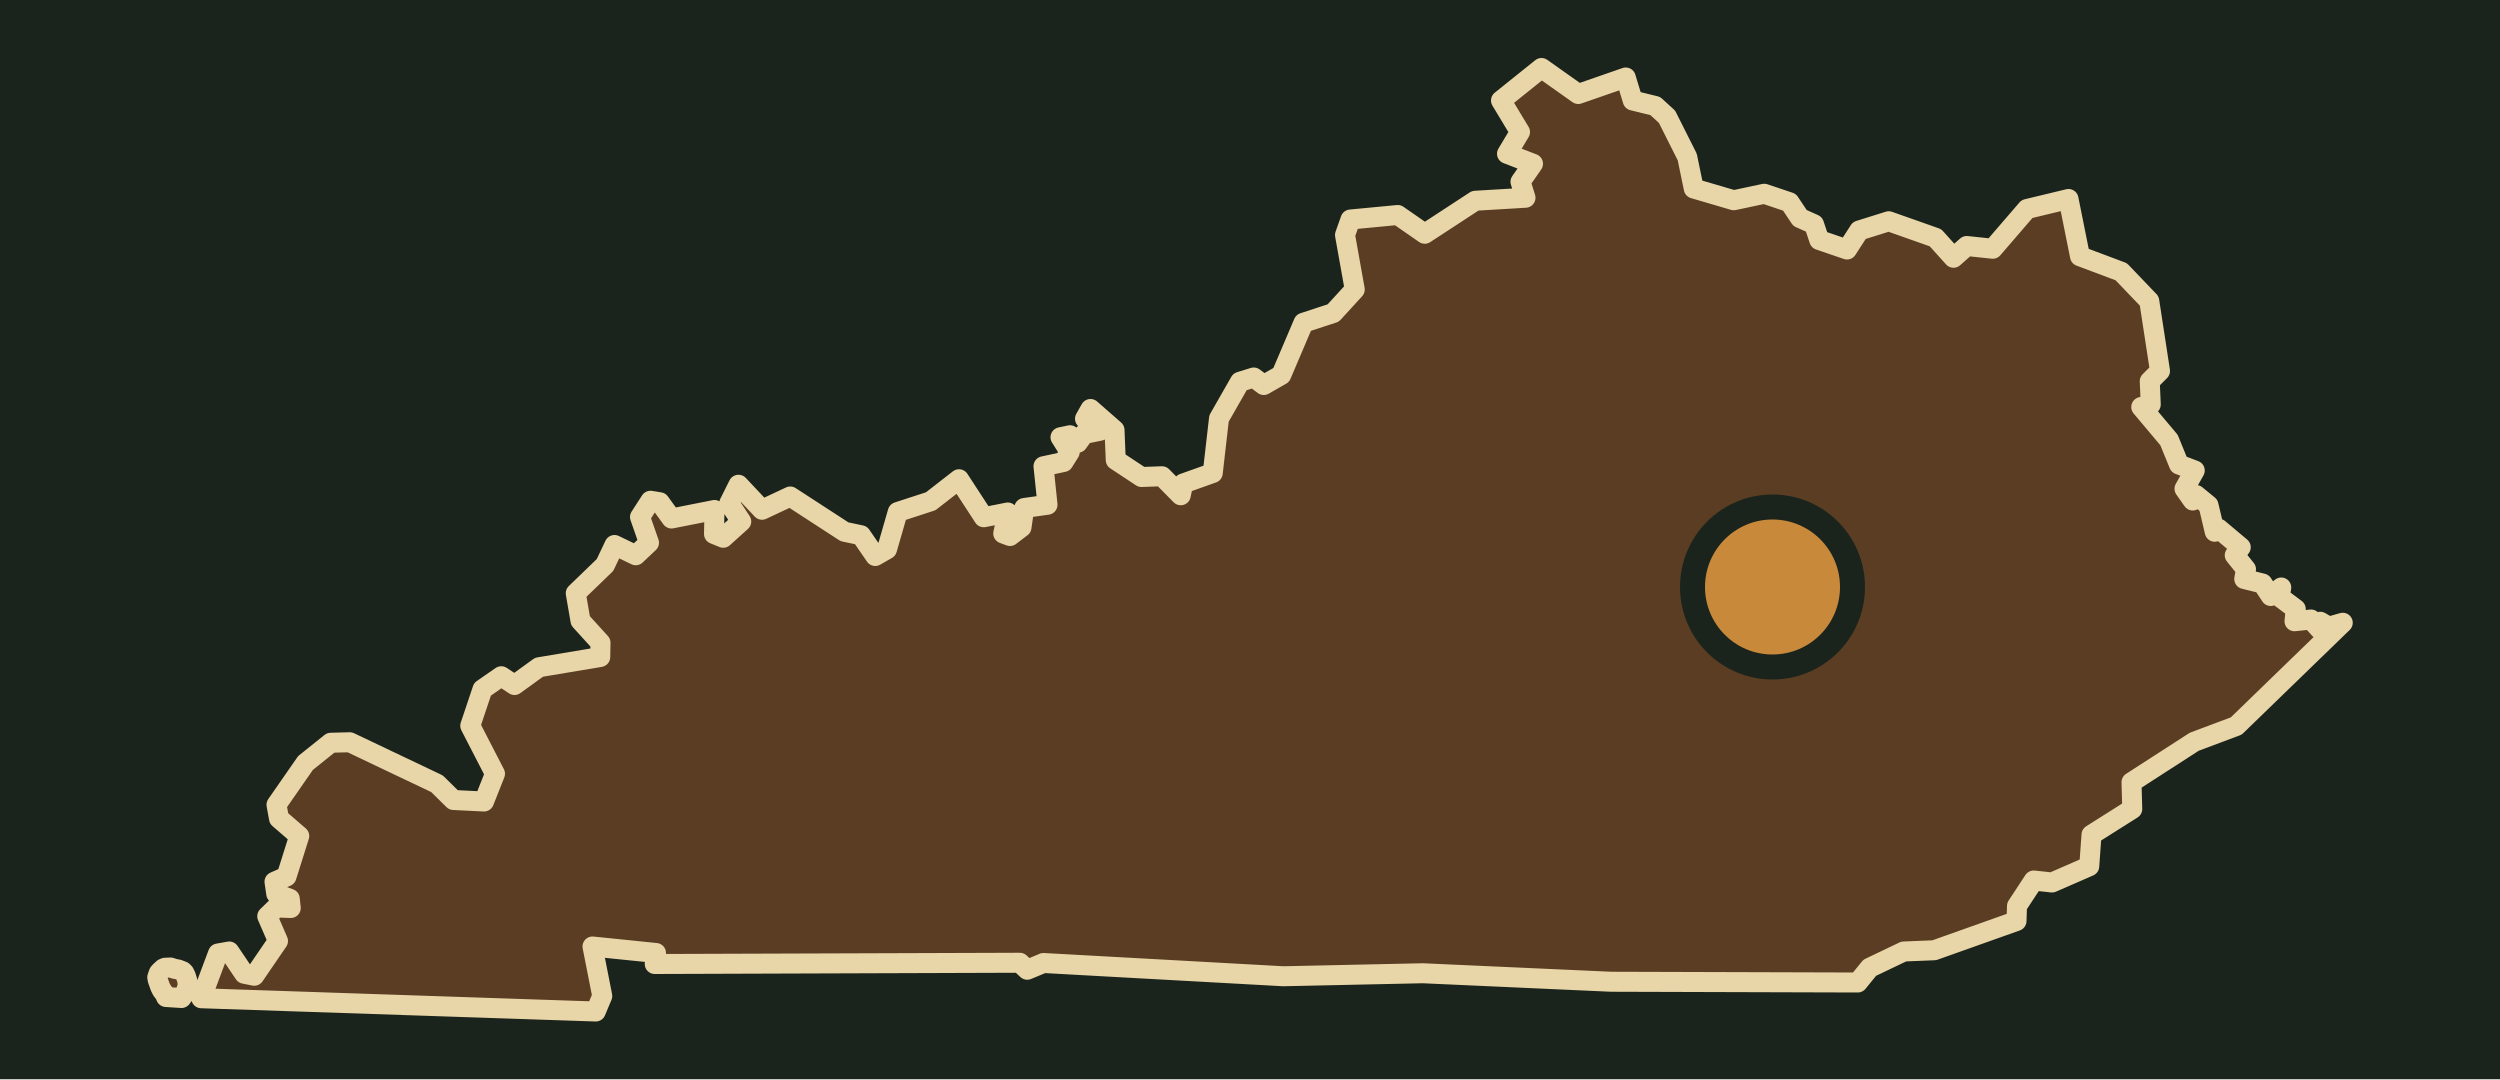
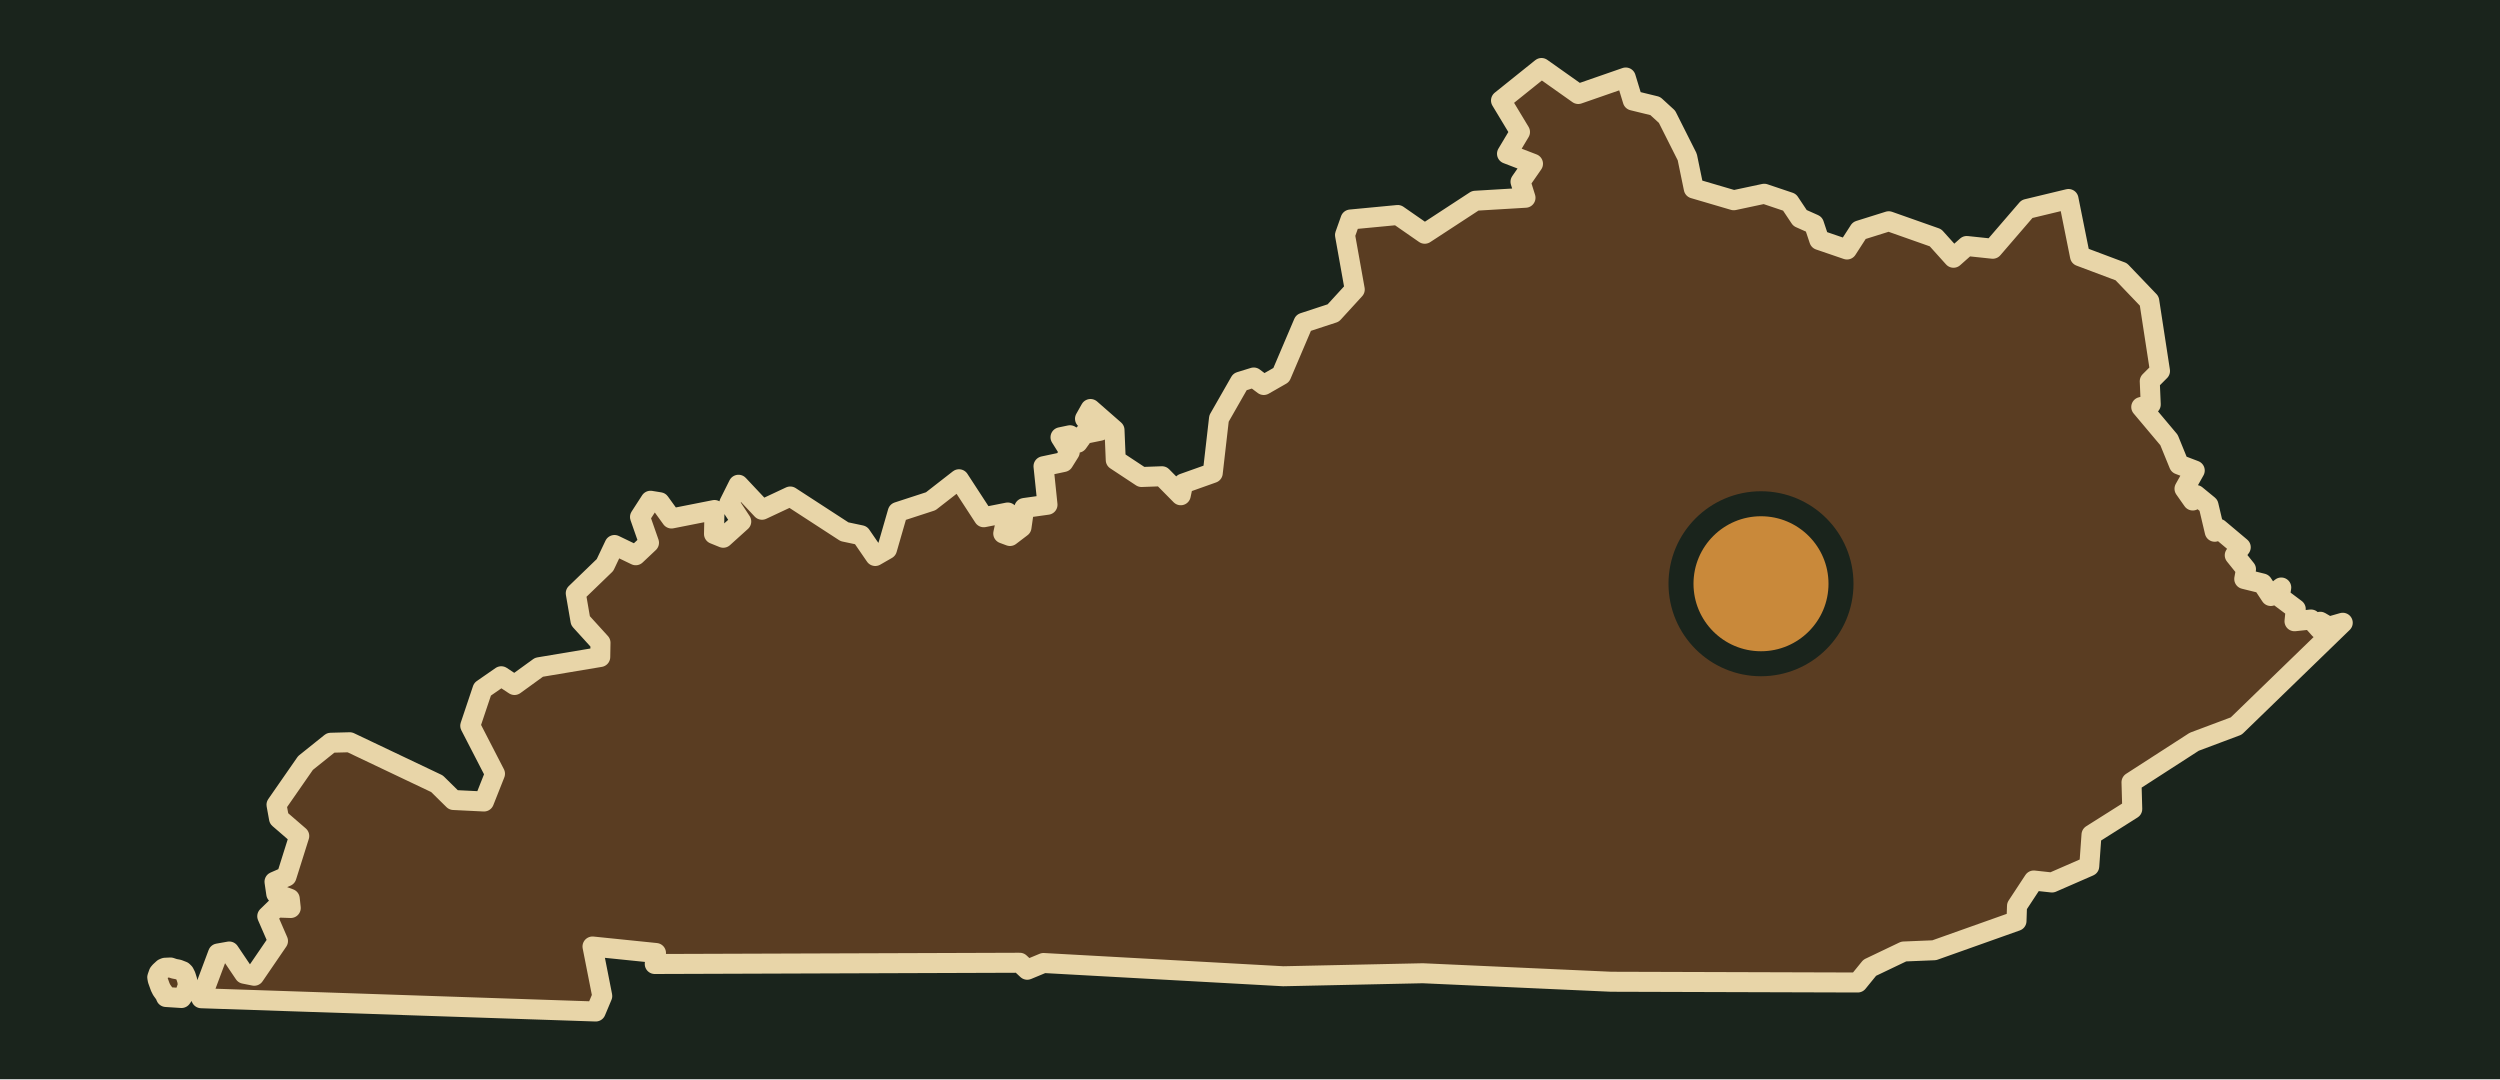
<svg xmlns="http://www.w3.org/2000/svg" viewBox="0 0 1000 431.7">
  <rect width="1000" height="431.7" fill="#1a241c" />
  <path fill="#5a3d22" stroke="#e8d5a8" stroke-width="8" stroke-linejoin="round" fill-rule="evenodd" d="M80.5 399.3L87.2 381.4L91.7 380.6L97.7 389.5L101.7 390.3L111.2 376.4L106.9 366.5L110.5 363.0L116.3 363.2L115.9 359.5L110.5 357.5L109.8 352.7L114.6 350.6L119.7 334.4L111.6 327.4L110.6 321.9L122.2 305.2L132.3 297.1L139.9 296.9L174.8 313.5L181.4 320.0L193.6 320.6L198.0 309.5L188.1 290.3L193.0 275.7L200.5 270.5L205.8 274.0L215.6 266.9L240.1 262.8L240.2 257.1L232.2 248.3L230.3 237.3L242.0 226.0L245.8 218.0L254.3 222.1L259.6 217.1L256.0 206.8L260.2 200.3L263.9 200.9L268.6 207.4L285.8 204.0L285.6 213.6L289.3 215.1L296.5 208.6L291.7 201.3L295.4 193.9L304.8 203.9L316.1 198.6L337.8 212.7L344.4 214.1L350.1 222.4L354.8 219.7L359.1 204.8L372.3 200.5L383.6 191.7L393.5 206.9L403.1 205.0L401.3 213.4L404.0 214.4L408.6 210.9L409.7 203.2L419.0 201.9L417.4 186.5L425.4 184.8L427.9 180.8L424.2 174.9L428.0 174.1L431.1 177.1L433.6 173.6L440.0 172.3L434.0 167.5L436.2 163.6L445.8 172.0L446.3 184.0L456.6 190.8L464.8 190.5L472.3 198.1L473.3 193.4L485.1 189.2L487.6 167.4L496.0 152.7L501.5 151.0L505.5 154.0L512.5 150.0L521.4 129.1L533.3 125.2L541.9 115.8L538.0 94.0L540.2 87.8L559.1 86.0L569.9 93.5L590.1 80.3L610.2 79.1L608.2 72.7L613.2 65.5L602.8 61.5L608.0 52.8L600.4 40.2L616.6 27.2L631.3 37.6L650.3 31.0L653.1 40.2L662.1 42.4L666.8 46.7L674.9 62.8L677.5 75.4L693.5 80.1L705.7 77.5L715.8 80.9L720.0 87.2L725.6 89.7L727.7 96.0L738.8 99.8L743.7 92.2L755.5 88.5L774.2 95.1L781.4 103.1L786.7 98.4L797.1 99.5L810.8 83.6L827.4 79.6L832.0 102.5L848.5 108.7L859.7 120.4L864.0 148.4L859.9 152.5L860.3 161.8L856.5 162.8L867.6 176.0L871.6 185.8L877.9 188.2L873.8 195.5L877.1 200.2L878.4 198.0L883.4 202.1L885.9 212.7L887.5 211.5L896.3 218.9L893.9 222.1L898.4 227.7L897.7 231.6L905.0 233.4L908.3 238.4L912.5 235.0L911.9 238.8L918.3 243.6L917.8 248.5L924.4 247.8L927.8 251.6L928.1 248.7L931.5 250.7L937.1 249.1L894.5 290.4L877.7 296.7L852.6 312.9L852.9 323.6L836.6 333.9L835.7 346.5L820.8 353.0L813.5 352.2L806.8 362.4L806.6 368.4L773.7 380.1L761.5 380.6L747.9 387.1L743.1 393.0L644.5 392.7L569.1 389.3L513.3 390.5L417.4 385.2L410.9 387.9L407.9 385.1L261.9 385.6L262.4 381.2L237.0 378.6L240.9 398.4L238.3 404.6L80.5 399.3ZM62.9 390.9L63.5 389.2L64.0 388.6L65.3 387.4L66.0 387.1L68.2 387.0L69.7 387.5L71.3 387.8L73.1 388.5L73.7 389.1L74.3 390.3L74.9 392.2L75.1 393.7L75.0 394.6L74.2 396.9L72.6 399.2L66.4 398.8L66.0 397.8L64.7 396.0L64.1 394.8L63.1 392.0L62.9 390.9Z" />
-   <circle cx="709.0" cy="234.8" r="32" fill="#c9893a" stroke="#1a241c" stroke-width="10" />
+   <circle cx="704.4" cy="233.5" r="32" fill="#c9893a" stroke="#1a241c" stroke-width="10" />
</svg>
